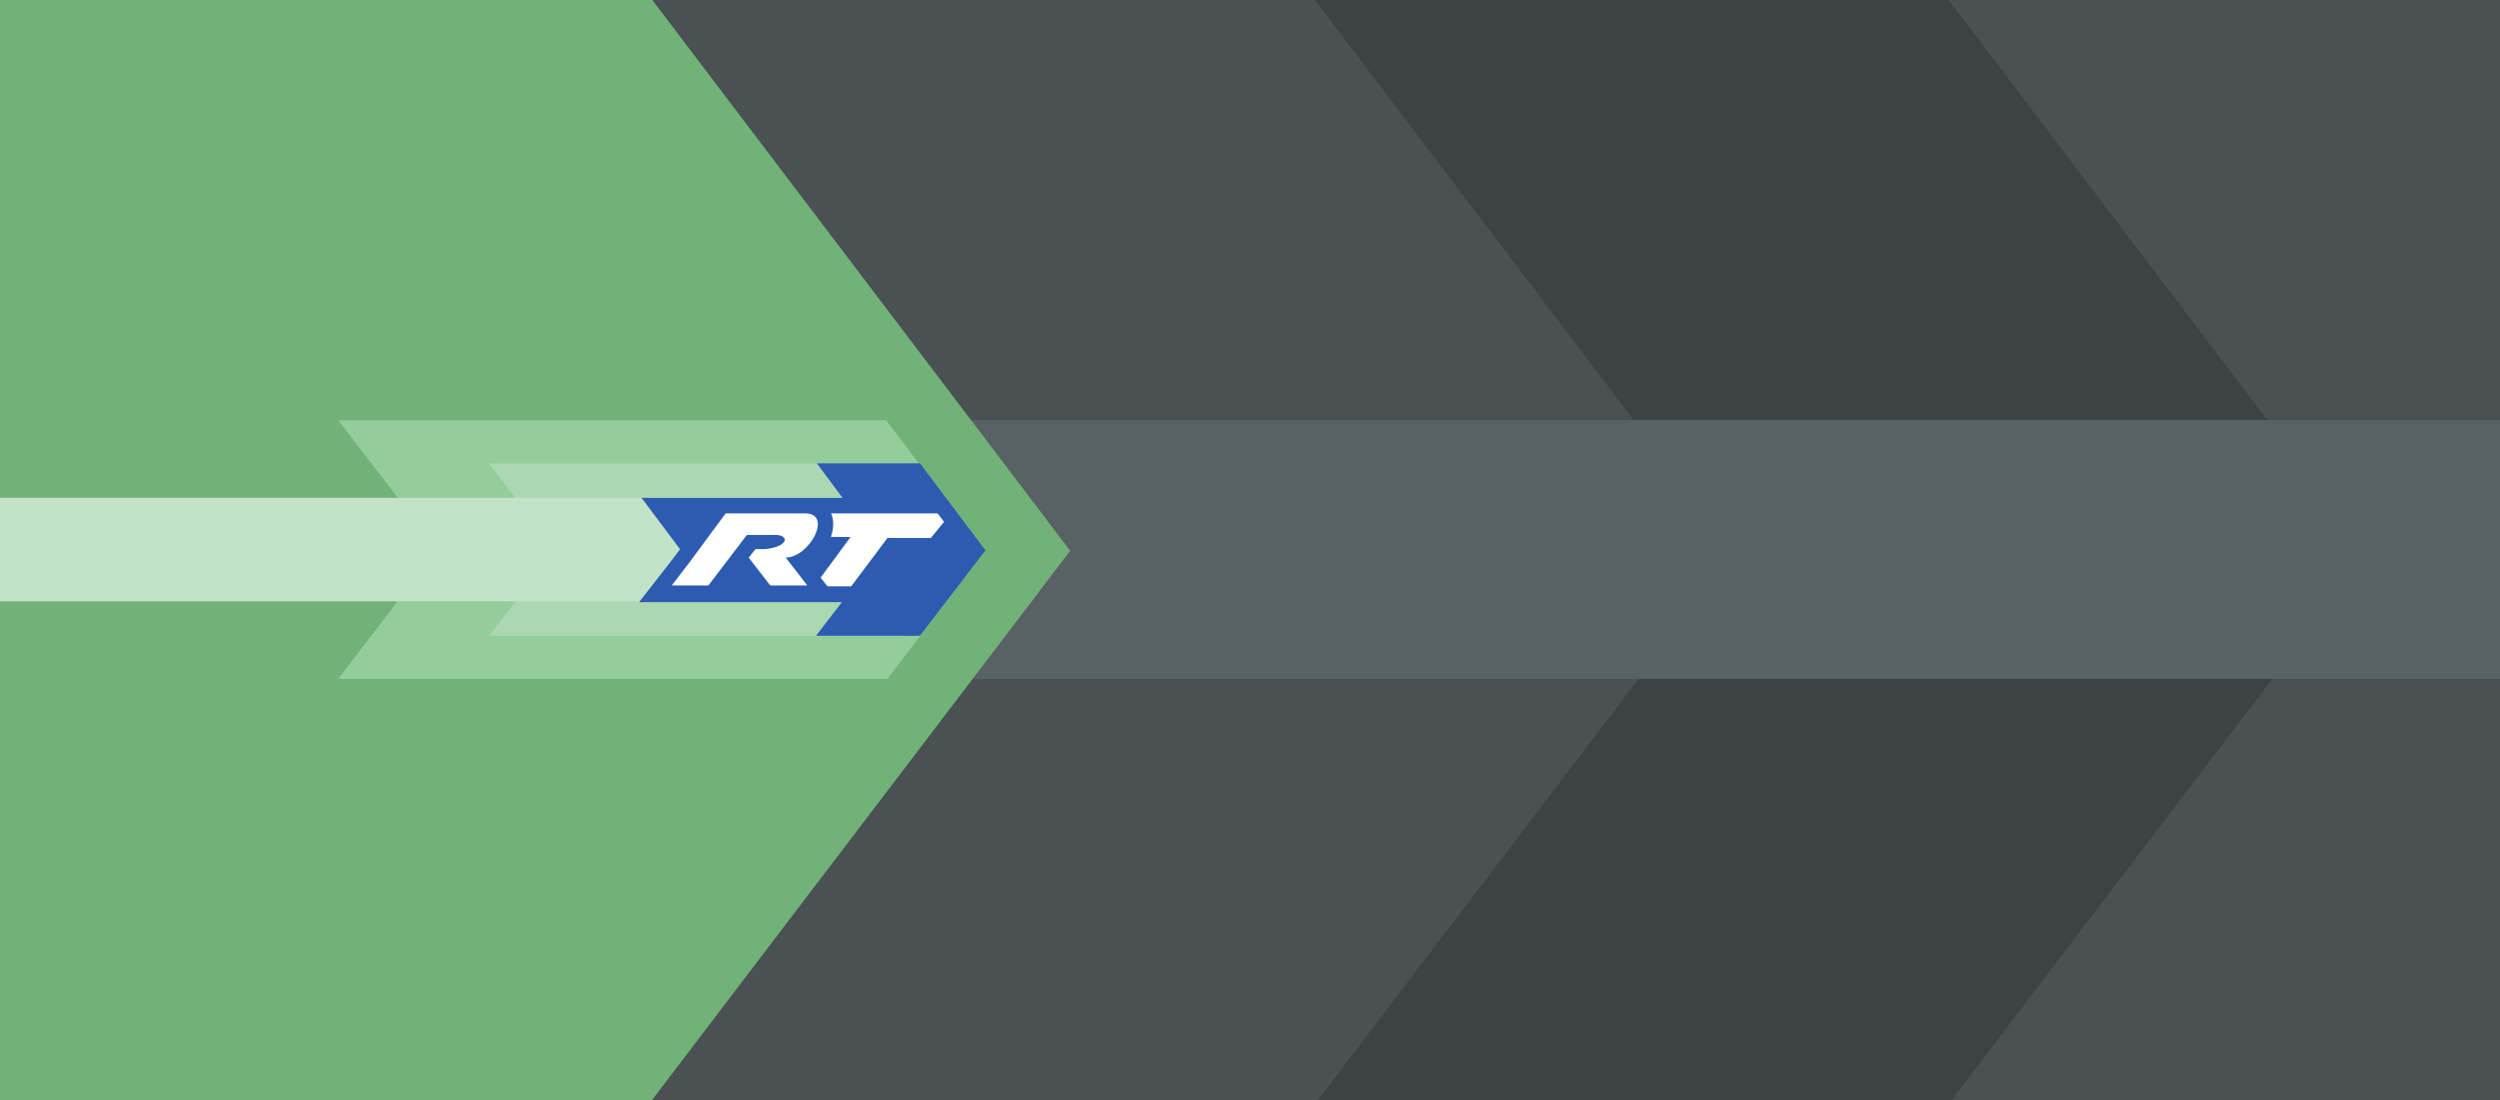
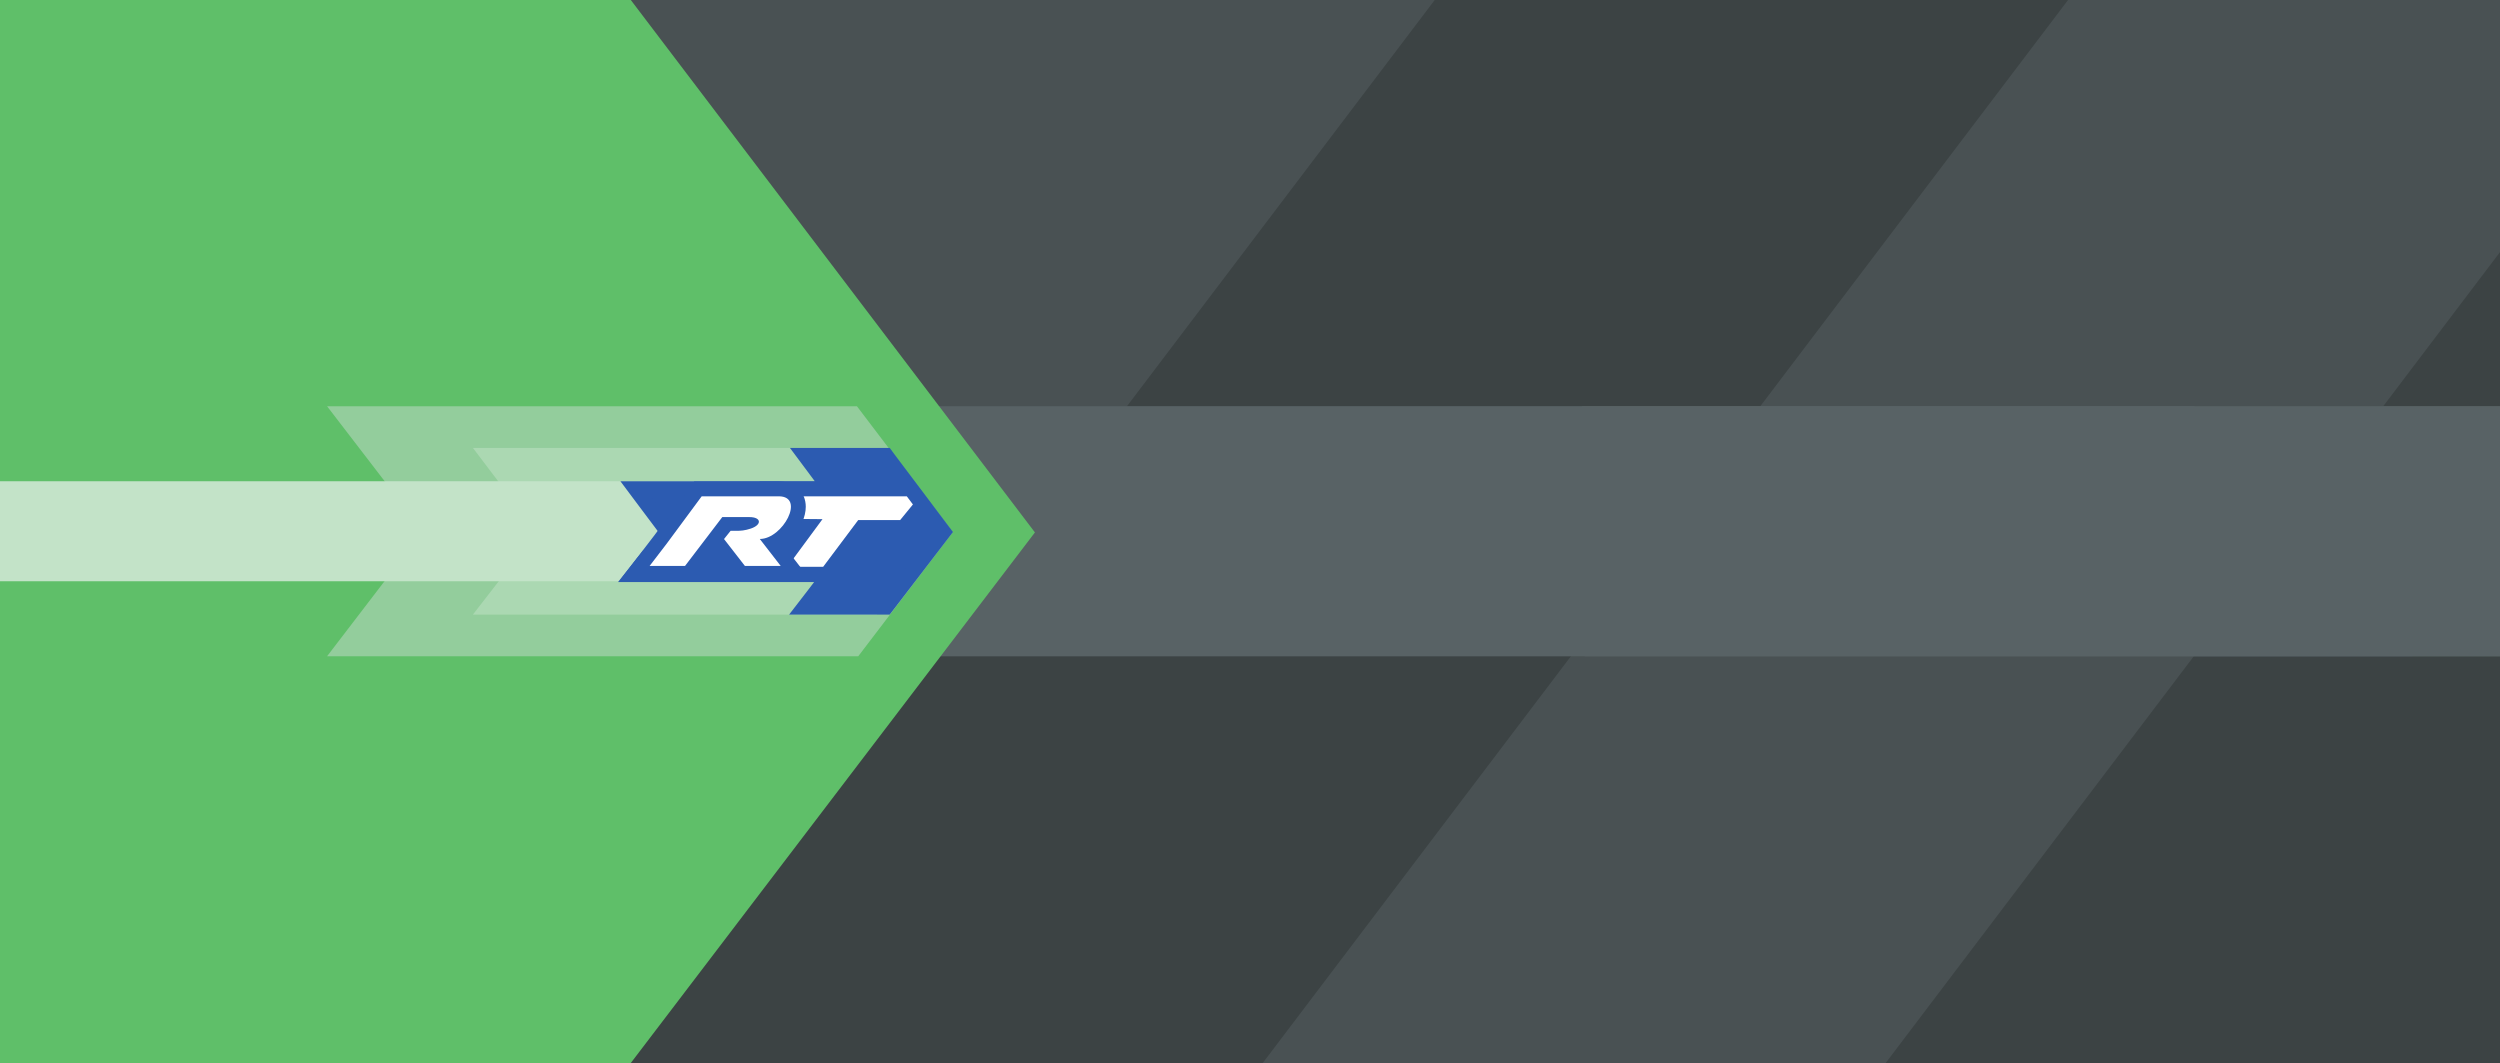
- <svg xmlns="http://www.w3.org/2000/svg" xmlns:xlink="http://www.w3.org/1999/xlink" version="1.1" x="0px" y="0px" width="1160px" height="510px" viewBox="0 0 1160 510" style="enable-background:new 0 0 1160 510;" xml:space="preserve">
+ <svg xmlns="http://www.w3.org/2000/svg" xmlns:xlink="http://www.w3.org/1999/xlink" version="1.1" x="0px" y="0px" width="1200px" height="510px" viewBox="0 0 1200 510" style="enable-background:new 0 0 1200 510;" xml:space="preserve">
  <style type="text/css">

	.st0{fill:#ABD8B2;}
- 	.st1{fill:#495153;}
- 	.st2{font-family:'OpenSans-Bold';}
- 	.st3{fill:#586265;}
- 	.st4{display:inline;fill:#2C5BB1;}
- 	.st5{fill:#C3E3C8;}
- 	.st6{display:none;fill:#ABDDC6;}
- 	.st7{fill:#2C5BB1;}
- 	.st8{fill:#FFFFFF;}
- 	.st9{display:none;fill:#82CCAA;}
- 	.st10{clip-path:url(#green_2_);fill:#93CD9C;}
- 	.st11{font-size:36;}
- 	.st12{fill:#3C4344;}
- 	.st13{display:none;}
- 	.st14{fill:#72B178;}
+ 	.st1{fill:#ABDDC6;}
+ 	.st2{fill:#495153;}
+ 	.st3{fill:#ACAFB0;}
+ 	.st4{display:none;fill:#FFFFFF;}
+ 	.st5{font-family:'OpenSans-Bold';}
+ 	.st6{fill:#82CCAA;}
+ 	.st7{display:inline;fill:#8B9091;}
+ 	.st8{fill:#8B9091;}
+ 	.st9{fill:#586265;}
+ 	.st10{fill:#5FBF69;}
+ 	.st11{fill:#C3E3C8;}
+ 	.st12{fill:#2C5BB1;}
+ 	.st13{fill:#FFFFFF;}
+ 	.st14{display:inline;}
+ 	.st15{clip-path:url(#green_2_);fill:#93CD9C;}
+ 	.st16{display:inline;fill:#3C4344;}
+ 	.st17{font-size:18;}
+ 	.st18{font-size:36;}
+ 	.st19{fill:#3C4344;}
+ 	.st20{display:none;}
+ 	.st21{display:inline;fill:#495153;}
+ 	.st22{display:inline;fill:#ACAFB0;}

</style>
-   <g id="guides_1_" class="st13">
- </g>
  <g id="Layer_1">
-     <g id="grey">
-       <polygon class="st12" points="1682.897,261.291 1493.979,517 900.07,517 906.367,-11 1489.257,-11   " />
-       <polygon class="st1" points="1393.449,256.567 1195.085,517 601.177,517 607.474,-11 1190.363,-11   " />
-       <polygon class="st12" points="1099.277,256.567 900.913,517 307.002,517 313.3,-11 896.191,-11   " />
-       <polygon class="st1" points="805.104,256.567 606.741,517 12.832,517 19.128,-11 602.018,-11   " />
-       <polygon class="st9" points="173.073,255.387 -27.651,517 -621.562,517 -615.265,-11 -24.109,-11   " />
-       <polygon class="st6" points="-122.28,256.644 -320.644,516.97 -923.999,521.692 -917.702,-6.096 -325.366,-10.819   " />
+     <g id="grey" class="st20">
+       <polygon class="st16" points="1682.897,261.291 1493.979,517 900.07,517 906.367,-11 1489.257,-11   " />
+       <polygon class="st21" points="1393.449,256.567 1195.085,517 601.177,517 607.474,-11 1190.363,-11   " />
+       <polygon class="st16" points="1099.277,256.567 900.913,517 307.002,517 313.3,-11 896.191,-11   " />
+       <polygon class="st21" points="805.104,256.567 606.741,517 12.832,517 19.128,-11 602.018,-11   " />
+       <polygon class="st6" points="173.073,255.387 -27.651,517 -621.562,517 -615.265,-11 -24.109,-11   " />
+     </g>
+     <g id="diagonal">
+       <g id="filler">
+         <rect x="227" y="-100" class="st2" width="510" height="381" />
+       </g>
+       <polygon class="st19" points="607,517 297,517 697,-11 1007,-11   " />
+       <polygon class="st2" points="911,517 601,517 1001,-11 1311,-11   " />
+       <polygon class="st19" points="1210,517 900,517 1300,-11 1610,-11   " />
+     </g>
+     <g id="diagonal_light" class="st20">
+       <g id="filler_2_" class="st14">
+         <rect x="227" y="-100" class="st3" width="510" height="381" />
+       </g>
+       <polygon class="st7" points="607,517 297,517 697,-11 1007,-11   " />
+       <polygon class="st22" points="911,517 601,517 1001,-11 1311,-11   " />
+       <polygon class="st7" points="1210,517 900,517 1300,-11 1610,-11   " />
    </g>
    <g id="line">
-       <rect x="306" y="195" class="st1" width="852" height="120" />
-       <polygon class="st3" points="805.551,256.015 760.604,315 1436,315 1436,195 759.222,195   " />
-       <polygon class="st1" points="1099.551,256.015 1054.604,315 1730,315 1730,195 1053.222,195   " />
-       <polygon class="st3" points="1390.551,256.015 1345.604,315 2021,315 2021,195 1344.222,195   " />
-       <rect id="whole" x="306" y="195" class="st3" width="1405" height="120" />
+       <rect x="306" y="195" class="st2" width="852" height="120" />
+       <polygon class="st9" points="805.551,256.015 760.604,315 1436,315 1436,195 759.222,195   " />
+       <polygon class="st2" points="1099.551,256.015 1054.604,315 1730,315 1730,195 1053.222,195   " />
+       <rect id="whole" x="306" y="195" class="st9" width="1405" height="120" />
+       <rect id="whole_white" x="306" y="195" class="st4" width="1405" height="120" />
    </g>
-     <polygon id="green" class="st14" points="496.763,255.567 298.399,516 -295.51,516 -289.213,-12 293.677,-12  " />
+     <polygon id="green" class="st10" points="496.763,255.567 298.399,516 -295.51,516 -289.213,-12 293.677,-12  " />
    <g id="trail">
      <g id="outer">
        <defs>
          <polygon id="green_1_" points="457.285,255.521 289.286,476 -213.713,476 -208.38,29 285.286,29     " />
        </defs>
        <clipPath id="green_2_">
          <use xlink:href="#green_1_" style="overflow:visible;" />
        </clipPath>
-         <polygon class="st10" points="726,315 157,315 203,254.903 157,195 726,195    " />
+         <polygon class="st15" points="726,315 157,315 203,254.903 157,195 726,195    " />
      </g>
      <polygon id="head" class="st0" points="421,295 227,295 257.65,255.445 227,215 421,215   " />
-       <rect id="core" x="-152" y="231" class="st5" width="583" height="48" />
+       <rect id="core" x="-152" y="231" class="st11" width="583" height="48" />
    </g>
    <g id="main">
      <g>
        <g id="arrow_11_">
-           <polygon class="st7" points="386.052,291.4 398.052,276.2 303.966,276.2 310.549,267.701 327.613,264.866 304.93,234.6       398.212,234.6 386.292,218.6 425.305,218.6 452.958,255.252 425.29,291.4     " />
-           <path class="st7" d="M423.531,222.2l24.95,33.036l-24.95,32.563h-30.2l12-15.2h-94.05l1.213-1.621l21.512-3.526L312.065,238.2      h93.266l-11.92-16h30.015 M427.08,215h-3.548h-30.12h-14.238l8.532,11.436l3.388,4.564h-79.029h-14.269l8.571,11.459      l14.853,19.793l-9.862,1.605l-2.754,0.451l-1.72,2.201l-1.213,1.46l-9.02,11.431h14.631h79.491l-3.069,4.026L378.772,295h14.559      h30.2h3.518l2.139-2.776l24.95-32.555l3.297-4.3l-3.268-4.324l-24.95-33.125L427.08,215L427.08,215z" />
+           <polygon class="st12" points="386.052,291.4 398.052,276.2 303.966,276.2 310.549,267.701 327.613,264.866 304.93,234.6       398.212,234.6 386.292,218.6 425.305,218.6 452.958,255.252 425.29,291.4     " />
+           <path class="st12" d="M423.531,222.2l24.95,33.036l-24.95,32.563h-30.2l12-15.2h-94.05l1.213-1.621l21.512-3.526L312.065,238.2      h93.266l-11.92-16h30.015 M427.08,215h-3.548h-30.12h-14.238l8.532,11.436l3.388,4.564h-79.029h-14.269l8.571,11.459      l14.853,19.793l-9.862,1.605l-2.754,0.451l-1.72,2.201l-1.213,1.46l-9.02,11.431h14.631h79.491l-3.069,4.026L378.772,295h14.559      h30.2h3.518l2.139-2.776l24.95-32.555l3.297-4.3l-3.268-4.324l-24.95-33.125L427.08,215L427.08,215z" />
        </g>
        <g id="initials_9_">
          <g id="T_10_">
-             <polygon class="st8" points="370.88,275.619 387.788,252.692 357.708,252.425 366.884,234.666 437.048,234.666        442.723,242.241 433.753,253.202 413.713,253.202 396.9,275.619      " />
+             <polygon class="st13" points="370.88,275.619 387.788,252.692 357.708,252.425 366.884,234.666 437.048,234.666        442.723,242.241 433.753,253.202 413.713,253.202 396.9,275.619      " />
            <g>
-               <path class="st7" d="M435.265,238.229l2.933,3.916l-6.133,7.494h-20.133l-16.812,22.417h-17.183l16.862-22.864l-31.264-0.278        l5.52-10.685H435.265 M438.831,231.103h-3.566h-66.211h-4.34l-1.992,3.855l-5.52,10.685l-5.319,10.294l11.587,0.104        l17.308,0.153l-8.578,11.632l-8.375,11.356h14.111h17.183h3.563l2.138-2.85l14.674-19.566h16.57h3.377l2.139-2.613        l6.133-7.494l3.534-4.319l-3.345-4.467l-2.933-3.916L438.831,231.103L438.831,231.103z" />
+               <path class="st12" d="M435.265,238.229l2.933,3.916l-6.133,7.494h-20.133l-16.812,22.417h-17.183l16.862-22.864l-31.264-0.278        l5.52-10.685H435.265 M438.831,231.103h-3.566h-66.211h-4.34l-1.992,3.855l-5.52,10.685l-5.319,10.294l11.587,0.104        l17.308,0.153l-8.578,11.632l-8.375,11.356h14.111h17.183h3.563l2.138-2.85l14.674-19.566h16.57h3.377l2.139-2.613        l6.133-7.494l3.534-4.319l-3.345-4.467l-2.933-3.916L438.831,231.103L438.831,231.103z" />
            </g>
          </g>
          <g id="R_10_">
-             <path class="st8" d="M355.811,275.219l-12.73-16.401l-12.506,16.401h-25.987l12.526-16.334l17.899-24.219h38.774       c2.923,0,5.257,0.806,6.939,2.396c1.622,1.533,2.479,3.668,2.479,6.172c0,6.32-5.521,14.311-12.372,17.56l11.181,14.425       H355.811z M346.686,254.091l1.859-2.324h-0.086L346.686,254.091z" />
-             <path class="st7" d="M373.788,238.229c12.944,0,1.944,20.477-9.082,20.477l10.038,12.95h-17.188l-10.025-12.916l3.173-3.969       c0.952,0,1.847,0.026,2.74,0.026c2.071,0,4.136-0.14,6.895-1.068c5.546-1.861,5.117-5.525-0.609-5.525h-13.035l-17.883,23.452       h-17l8.15-10.627l16.85-22.8H373.788 M373.788,231.103h-36.977h-3.595l-2.137,2.891l-16.812,22.748l-8.111,10.577       l-8.792,11.464h14.447h17h3.528l2.139-2.806l8.628-11.315l8.82,11.364l2.14,2.757h3.49h17.188h14.541l-8.908-11.493       l-4.266-5.504c1.465-1.067,2.864-2.331,4.163-3.773c4.067-4.519,6.495-10.043,6.495-14.777c0-3.458-1.276-6.569-3.593-8.761       C381.549,232.936,378.6,231.103,373.788,231.103L373.788,231.103z" />
+             <path class="st13" d="M355.811,275.219l-12.73-16.401l-12.506,16.401h-25.987l12.526-16.334l17.899-24.219h38.774       c2.923,0,5.257,0.806,6.939,2.396c1.622,1.533,2.479,3.668,2.479,6.172c0,6.32-5.521,14.311-12.372,17.56l11.181,14.425       H355.811z M346.686,254.091l1.859-2.324h-0.086L346.686,254.091z" />
+             <path class="st12" d="M373.788,238.229c12.944,0,1.944,20.477-9.082,20.477l10.038,12.95h-17.188l-10.025-12.916l3.173-3.969       c0.952,0,1.847,0.026,2.74,0.026c2.071,0,4.136-0.14,6.895-1.068c5.546-1.861,5.117-5.525-0.609-5.525h-13.035l-17.883,23.452       h-17l8.15-10.627l16.85-22.8H373.788 M373.788,231.103h-36.977h-3.595l-2.137,2.891l-16.812,22.748l-8.111,10.577       l-8.792,11.464h14.447h17h3.528l2.139-2.806l8.628-11.315l8.82,11.364l2.14,2.757h3.49h17.188h14.541l-8.908-11.493       l-4.266-5.504c1.465-1.067,2.864-2.331,4.163-3.773c4.067-4.519,6.495-10.043,6.495-14.777c0-3.458-1.276-6.569-3.593-8.761       C381.549,232.936,378.6,231.103,373.788,231.103L373.788,231.103z" />
          </g>
        </g>
      </g>
    </g>
-     <g id="text" class="st13">
-       <text id="Hi" transform="matrix(1 0 0 1 601.1768 264.834)" class="st4 st2 st11">Hi, my name’s Ramon</text>
+     <g id="text" class="st20">
+       <text id="Hi" transform="matrix(1 0 0 1 802 252)" class="st14">
+         <tspan x="0" y="0" class="st12 st5 st18">Ramon Trigo</tspan>
+         <tspan x="0" y="32" class="st5 st17">UX/UI | Front End | Illustration</tspan>
+       </text>
    </g>
  </g>
</svg>
